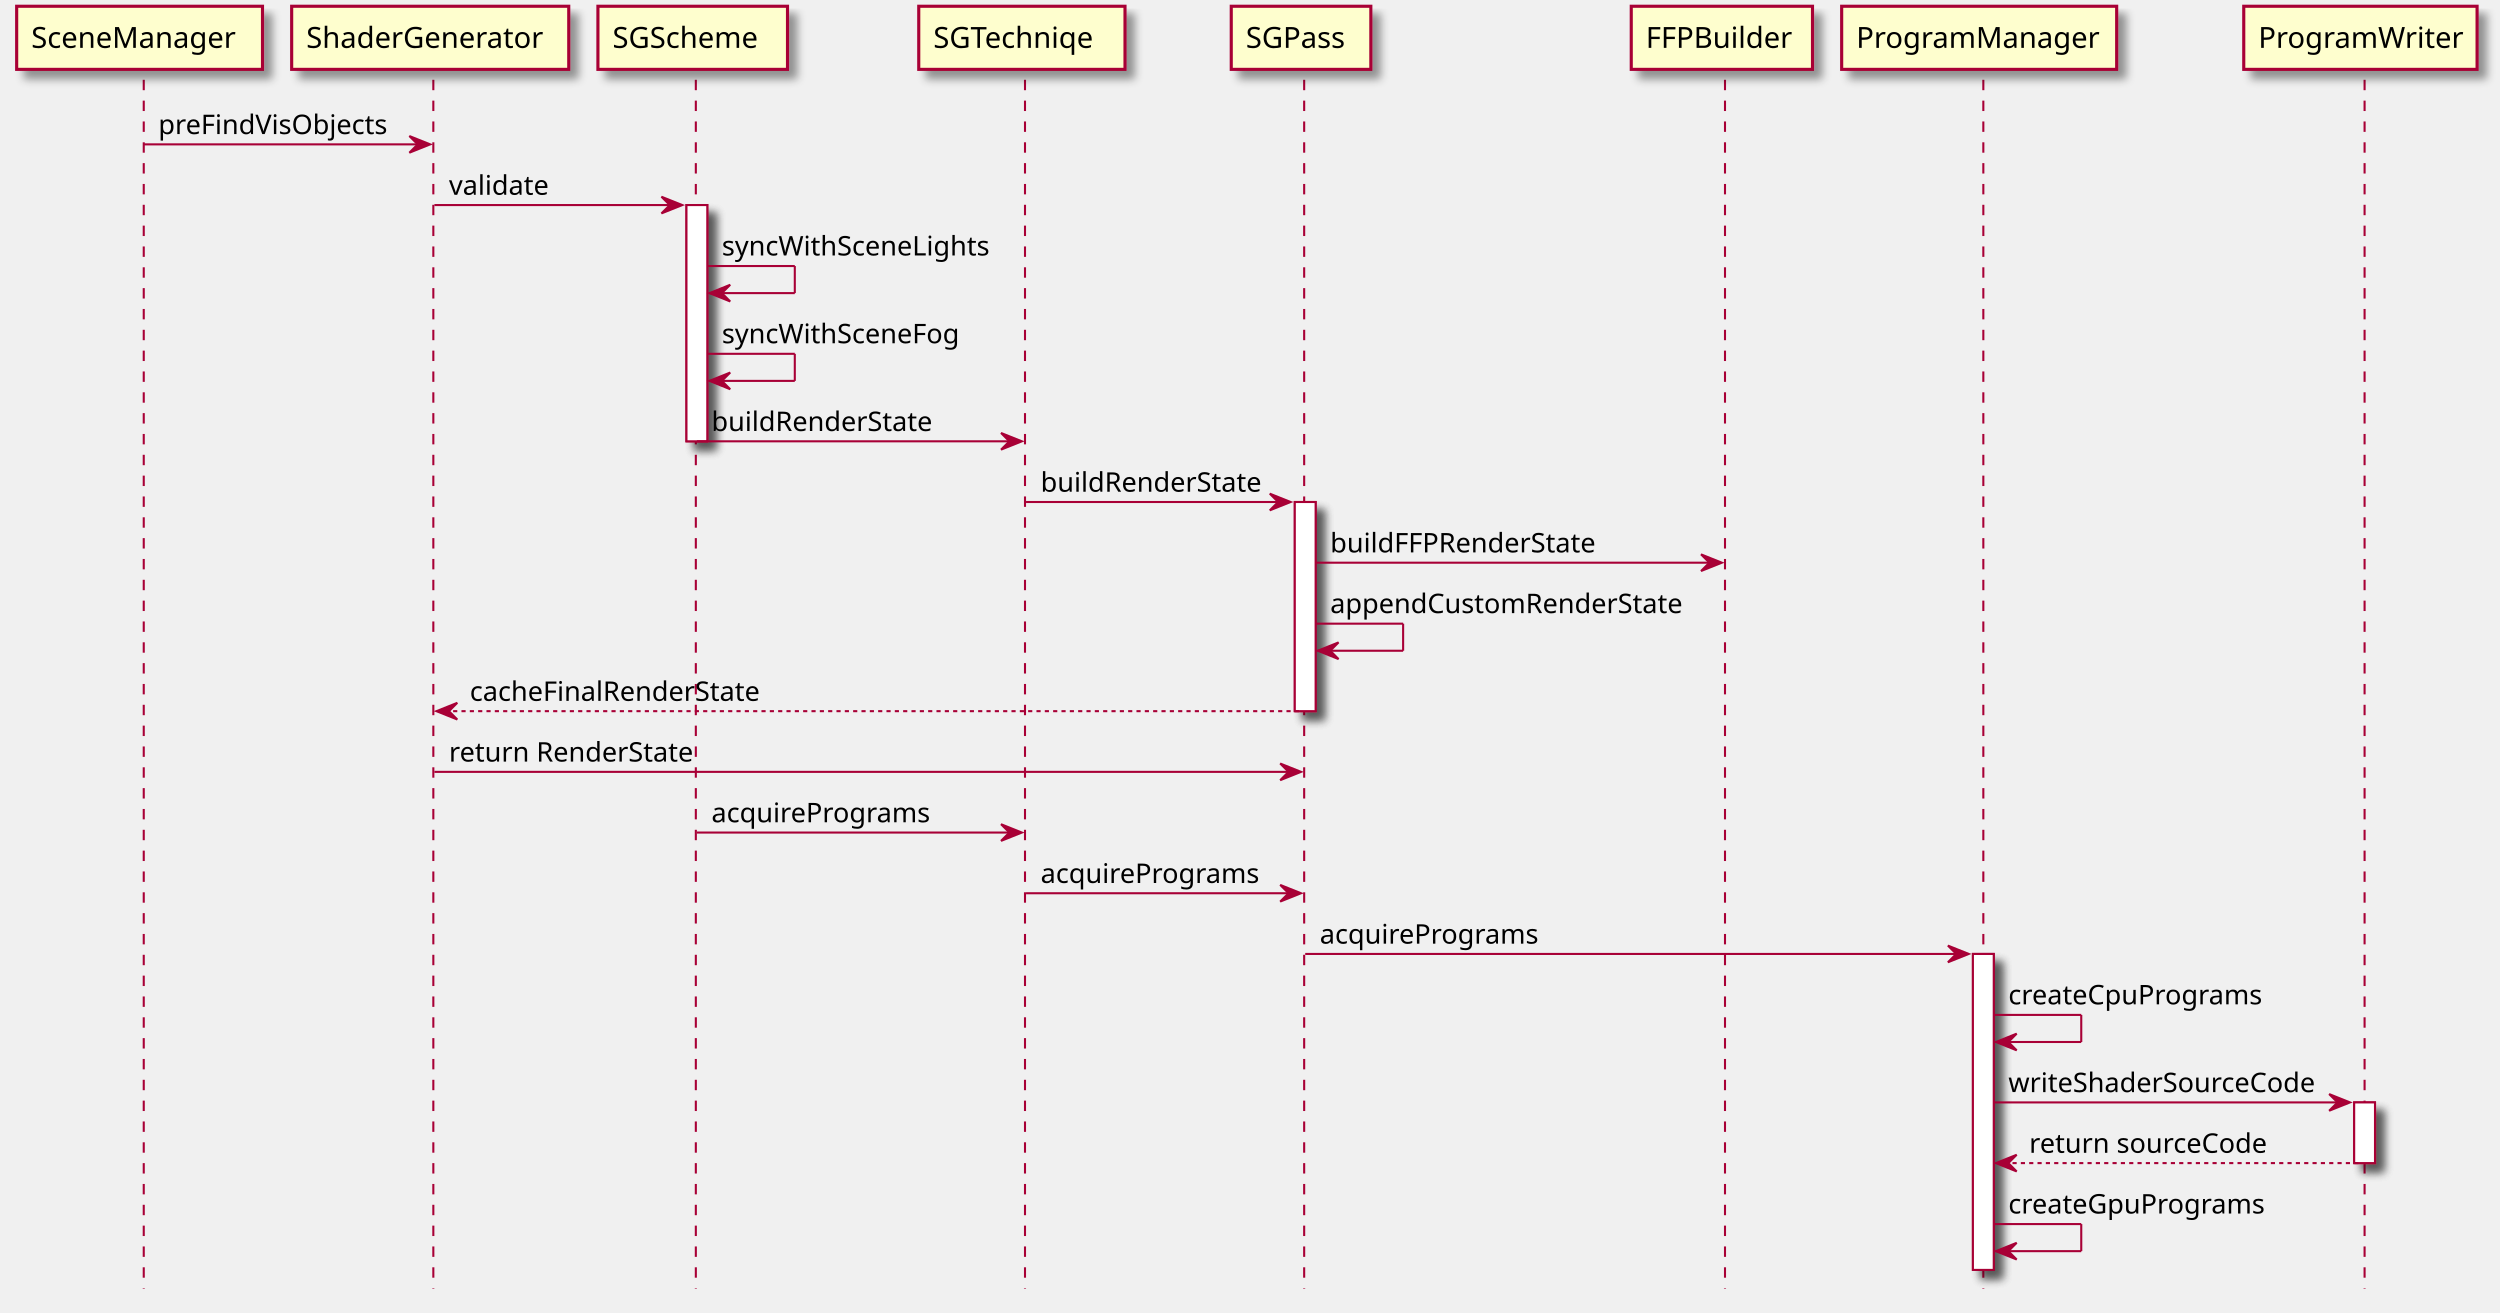
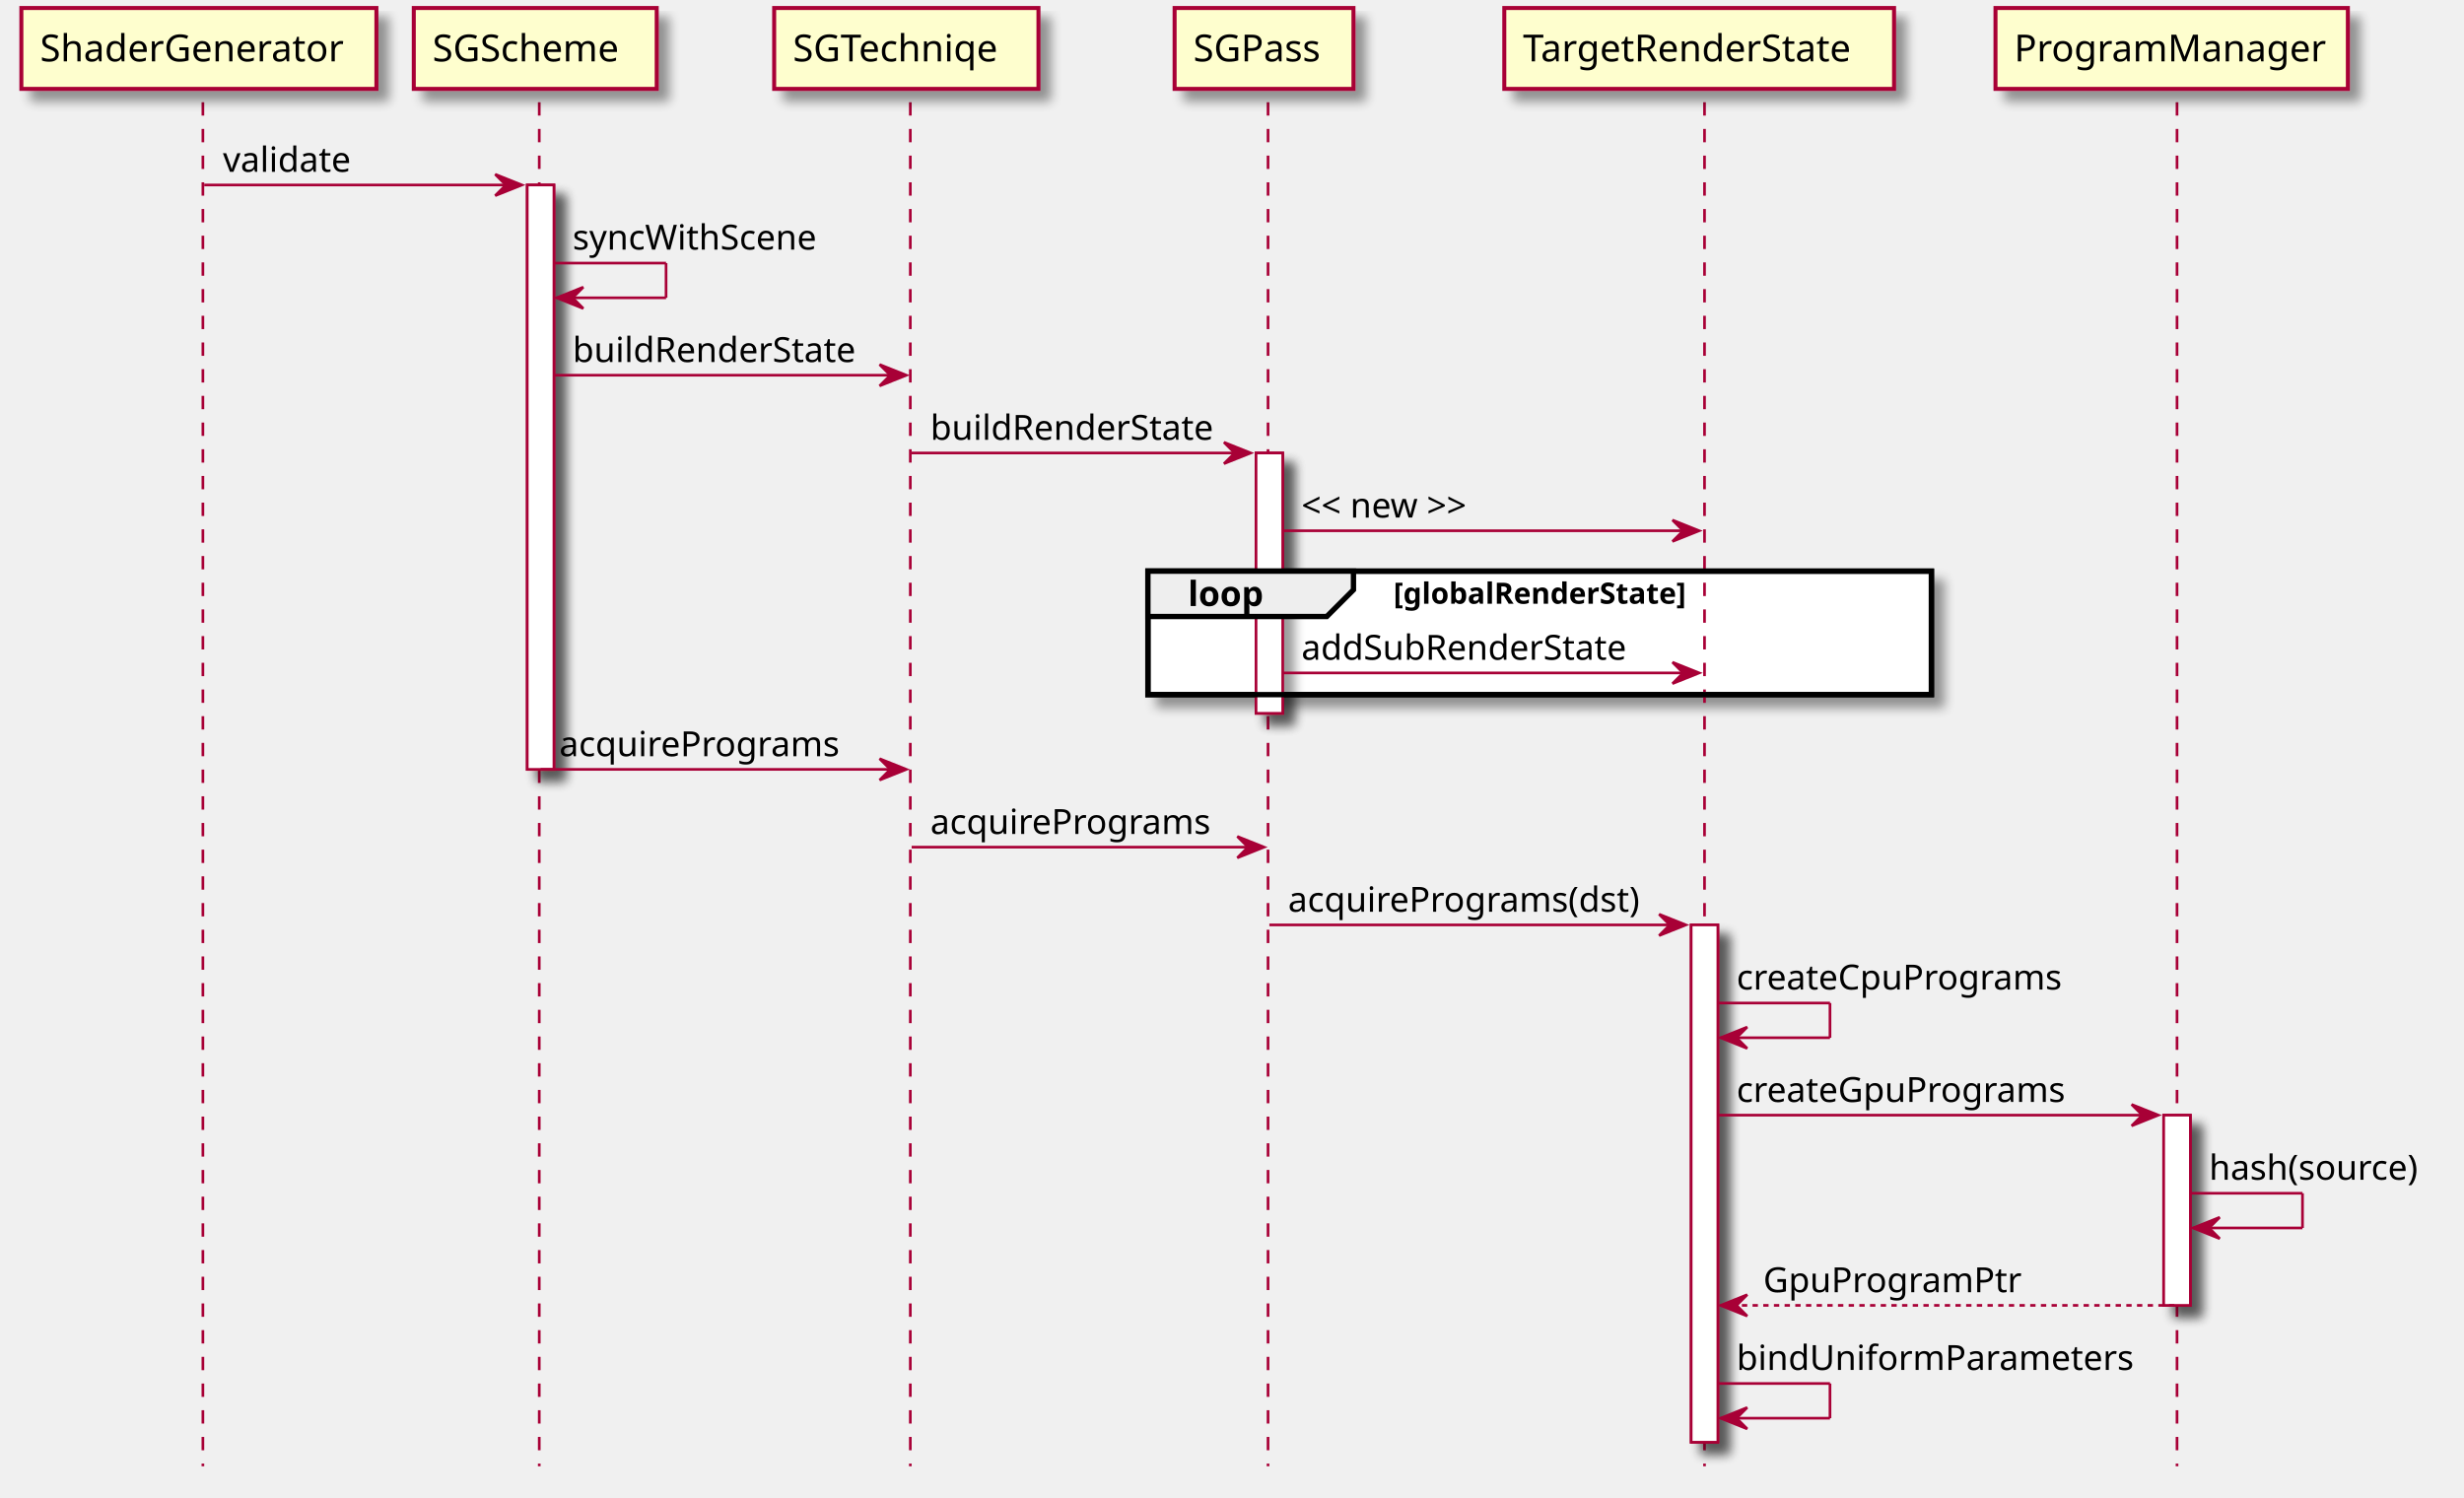
- <svg xmlns="http://www.w3.org/2000/svg" contentScriptType="application/ecmascript" contentStyleType="text/css" height="630px" preserveAspectRatio="none" style="width:1200px;height:630px;" version="1.1" viewBox="0 0 1200 630" width="1200px" zoomAndPan="magnify">
+ <svg xmlns="http://www.w3.org/2000/svg" contentScriptType="application/ecmascript" contentStyleType="text/css" height="561px" preserveAspectRatio="none" style="width:923px;height:561px;" version="1.1" viewBox="0 0 923 561" width="923px" zoomAndPan="magnify">
  <defs>
-     <filter height="300%" id="fuspstulmk19t" width="300%" x="-1" y="-1">
+     <filter height="300%" id="f12zvw0j36o0yz" width="300%" x="-1" y="-1">
      <feGaussianBlur result="blurOut" stdDeviation="2.0" />
      <feColorMatrix in="blurOut" result="blurOut2" type="matrix" values="0 0 0 0 0 0 0 0 0 0 0 0 0 0 0 0 0 0 .4 0" />
      <feOffset dx="4.0" dy="4.0" in="blurOut2" result="blurOut3" />
      <feBlend in="SourceGraphic" in2="blurOut3" mode="normal" />
    </filter>
  </defs>
  <g>
-     <rect fill="#FFFFFF" filter="url(#fuspstulmk19t)" height="113.398" style="stroke: #A80036; stroke-width: 1.0;" width="10" x="329.5" y="98.43" />
-     <rect fill="#FFFFFF" filter="url(#fuspstulmk19t)" height="100.398" style="stroke: #A80036; stroke-width: 1.0;" width="10" x="621.5" y="240.961" />
-     <rect fill="#FFFFFF" filter="url(#fuspstulmk19t)" height="151.664" style="stroke: #A80036; stroke-width: 1.0;" width="10" x="947" y="457.891" />
-     <rect fill="#FFFFFF" filter="url(#fuspstulmk19t)" height="29.133" style="stroke: #A80036; stroke-width: 1.0;" width="10" x="1130" y="529.156" />
-     <line style="stroke: #A80036; stroke-width: 1.0; stroke-dasharray: 5.0,5.0;" x1="69" x2="69" y1="38.297" y2="618.555" />
-     <line style="stroke: #A80036; stroke-width: 1.0; stroke-dasharray: 5.0,5.0;" x1="208" x2="208" y1="38.297" y2="618.555" />
-     <line style="stroke: #A80036; stroke-width: 1.0; stroke-dasharray: 5.0,5.0;" x1="334" x2="334" y1="38.297" y2="618.555" />
-     <line style="stroke: #A80036; stroke-width: 1.0; stroke-dasharray: 5.0,5.0;" x1="492" x2="492" y1="38.297" y2="618.555" />
-     <line style="stroke: #A80036; stroke-width: 1.0; stroke-dasharray: 5.0,5.0;" x1="626" x2="626" y1="38.297" y2="618.555" />
-     <line style="stroke: #A80036; stroke-width: 1.0; stroke-dasharray: 5.0,5.0;" x1="828" x2="828" y1="38.297" y2="618.555" />
-     <line style="stroke: #A80036; stroke-width: 1.0; stroke-dasharray: 5.0,5.0;" x1="952" x2="952" y1="38.297" y2="618.555" />
-     <line style="stroke: #A80036; stroke-width: 1.0; stroke-dasharray: 5.0,5.0;" x1="1135" x2="1135" y1="38.297" y2="618.555" />
-     <rect fill="#FEFECE" filter="url(#fuspstulmk19t)" height="30.297" style="stroke: #A80036; stroke-width: 1.5;" width="118" x="8" y="3" />
-     <text fill="#000000" font-family="sans-serif" font-size="14" lengthAdjust="spacingAndGlyphs" textLength="104" x="15" y="22.995">SceneManager</text>
-     <rect fill="#FEFECE" filter="url(#fuspstulmk19t)" height="30.297" style="stroke: #A80036; stroke-width: 1.5;" width="133" x="140" y="3" />
-     <text fill="#000000" font-family="sans-serif" font-size="14" lengthAdjust="spacingAndGlyphs" textLength="119" x="147" y="22.995">ShaderGenerator</text>
-     <rect fill="#FEFECE" filter="url(#fuspstulmk19t)" height="30.297" style="stroke: #A80036; stroke-width: 1.5;" width="91" x="287" y="3" />
-     <text fill="#000000" font-family="sans-serif" font-size="14" lengthAdjust="spacingAndGlyphs" textLength="77" x="294" y="22.995">SGScheme</text>
-     <rect fill="#FEFECE" filter="url(#fuspstulmk19t)" height="30.297" style="stroke: #A80036; stroke-width: 1.5;" width="99" x="441" y="3" />
-     <text fill="#000000" font-family="sans-serif" font-size="14" lengthAdjust="spacingAndGlyphs" textLength="85" x="448" y="22.995">SGTechniqe</text>
-     <rect fill="#FEFECE" filter="url(#fuspstulmk19t)" height="30.297" style="stroke: #A80036; stroke-width: 1.5;" width="67" x="591" y="3" />
-     <text fill="#000000" font-family="sans-serif" font-size="14" lengthAdjust="spacingAndGlyphs" textLength="53" x="598" y="22.995">SGPass</text>
-     <rect fill="#FEFECE" filter="url(#fuspstulmk19t)" height="30.297" style="stroke: #A80036; stroke-width: 1.5;" width="87" x="783" y="3" />
-     <text fill="#000000" font-family="sans-serif" font-size="14" lengthAdjust="spacingAndGlyphs" textLength="73" x="790" y="22.995">FFPBuilder</text>
-     <rect fill="#FEFECE" filter="url(#fuspstulmk19t)" height="30.297" style="stroke: #A80036; stroke-width: 1.5;" width="132" x="884" y="3" />
-     <text fill="#000000" font-family="sans-serif" font-size="14" lengthAdjust="spacingAndGlyphs" textLength="118" x="891" y="22.995">ProgramManager</text>
-     <rect fill="#FEFECE" filter="url(#fuspstulmk19t)" height="30.297" style="stroke: #A80036; stroke-width: 1.5;" width="112" x="1077" y="3" />
-     <text fill="#000000" font-family="sans-serif" font-size="14" lengthAdjust="spacingAndGlyphs" textLength="98" x="1084" y="22.995">ProgramWriter</text>
-     <rect fill="#FFFFFF" filter="url(#fuspstulmk19t)" height="113.398" style="stroke: #A80036; stroke-width: 1.0;" width="10" x="329.5" y="98.43" />
-     <rect fill="#FFFFFF" filter="url(#fuspstulmk19t)" height="100.398" style="stroke: #A80036; stroke-width: 1.0;" width="10" x="621.5" y="240.961" />
-     <rect fill="#FFFFFF" filter="url(#fuspstulmk19t)" height="151.664" style="stroke: #A80036; stroke-width: 1.0;" width="10" x="947" y="457.891" />
-     <rect fill="#FFFFFF" filter="url(#fuspstulmk19t)" height="29.133" style="stroke: #A80036; stroke-width: 1.0;" width="10" x="1130" y="529.156" />
-     <polygon fill="#A80036" points="196.5,65.297,206.5,69.297,196.5,73.297,200.5,69.297" style="stroke: #A80036; stroke-width: 1.0;" />
-     <line style="stroke: #A80036; stroke-width: 1.0;" x1="69" x2="202.5" y1="69.297" y2="69.297" />
-     <text fill="#000000" font-family="sans-serif" font-size="13" lengthAdjust="spacingAndGlyphs" textLength="114" x="76" y="64.364">preFindVisObjects</text>
-     <polygon fill="#A80036" points="317.5,94.43,327.5,98.43,317.5,102.43,321.5,98.43" style="stroke: #A80036; stroke-width: 1.0;" />
-     <line style="stroke: #A80036; stroke-width: 1.0;" x1="208.5" x2="323.5" y1="98.43" y2="98.43" />
-     <text fill="#000000" font-family="sans-serif" font-size="13" lengthAdjust="spacingAndGlyphs" textLength="50" x="215.5" y="93.497">validate</text>
-     <line style="stroke: #A80036; stroke-width: 1.0;" x1="339.5" x2="381.5" y1="127.695" y2="127.695" />
-     <line style="stroke: #A80036; stroke-width: 1.0;" x1="381.5" x2="381.5" y1="127.695" y2="140.695" />
-     <line style="stroke: #A80036; stroke-width: 1.0;" x1="340.5" x2="381.5" y1="140.695" y2="140.695" />
-     <polygon fill="#A80036" points="350.5,136.695,340.5,140.695,350.5,144.695,346.5,140.695" style="stroke: #A80036; stroke-width: 1.0;" />
-     <text fill="#000000" font-family="sans-serif" font-size="13" lengthAdjust="spacingAndGlyphs" textLength="134" x="346.5" y="122.629">syncWithSceneLights</text>
-     <line style="stroke: #A80036; stroke-width: 1.0;" x1="339.5" x2="381.5" y1="169.828" y2="169.828" />
-     <line style="stroke: #A80036; stroke-width: 1.0;" x1="381.5" x2="381.5" y1="169.828" y2="182.828" />
-     <line style="stroke: #A80036; stroke-width: 1.0;" x1="340.5" x2="381.5" y1="182.828" y2="182.828" />
-     <polygon fill="#A80036" points="350.5,178.828,340.5,182.828,350.5,186.828,346.5,182.828" style="stroke: #A80036; stroke-width: 1.0;" />
-     <text fill="#000000" font-family="sans-serif" font-size="13" lengthAdjust="spacingAndGlyphs" textLength="119" x="346.5" y="164.762">syncWithSceneFog</text>
-     <polygon fill="#A80036" points="480.5,207.828,490.5,211.828,480.5,215.828,484.5,211.828" style="stroke: #A80036; stroke-width: 1.0;" />
-     <line style="stroke: #A80036; stroke-width: 1.0;" x1="334.5" x2="486.5" y1="211.828" y2="211.828" />
-     <text fill="#000000" font-family="sans-serif" font-size="13" lengthAdjust="spacingAndGlyphs" textLength="110" x="341.5" y="206.895">buildRenderState</text>
-     <polygon fill="#A80036" points="609.5,236.961,619.5,240.961,609.5,244.961,613.5,240.961" style="stroke: #A80036; stroke-width: 1.0;" />
-     <line style="stroke: #A80036; stroke-width: 1.0;" x1="492.5" x2="615.5" y1="240.961" y2="240.961" />
-     <text fill="#000000" font-family="sans-serif" font-size="13" lengthAdjust="spacingAndGlyphs" textLength="110" x="499.5" y="236.028">buildRenderState</text>
-     <polygon fill="#A80036" points="816.5,266.094,826.5,270.094,816.5,274.094,820.5,270.094" style="stroke: #A80036; stroke-width: 1.0;" />
-     <line style="stroke: #A80036; stroke-width: 1.0;" x1="631.5" x2="822.5" y1="270.094" y2="270.094" />
-     <text fill="#000000" font-family="sans-serif" font-size="13" lengthAdjust="spacingAndGlyphs" textLength="132" x="638.5" y="265.161">buildFFPRenderState</text>
-     <line style="stroke: #A80036; stroke-width: 1.0;" x1="631.5" x2="673.5" y1="299.359" y2="299.359" />
-     <line style="stroke: #A80036; stroke-width: 1.0;" x1="673.5" x2="673.5" y1="299.359" y2="312.359" />
-     <line style="stroke: #A80036; stroke-width: 1.0;" x1="632.5" x2="673.5" y1="312.359" y2="312.359" />
-     <polygon fill="#A80036" points="642.5,308.359,632.5,312.359,642.5,316.359,638.5,312.359" style="stroke: #A80036; stroke-width: 1.0;" />
-     <text fill="#000000" font-family="sans-serif" font-size="13" lengthAdjust="spacingAndGlyphs" textLength="178" x="638.5" y="294.293">appendCustomRenderState</text>
-     <polygon fill="#A80036" points="219.5,337.359,209.5,341.359,219.5,345.359,215.5,341.359" style="stroke: #A80036; stroke-width: 1.0;" />
-     <line style="stroke: #A80036; stroke-width: 1.0; stroke-dasharray: 2.0,2.0;" x1="213.5" x2="625.5" y1="341.359" y2="341.359" />
-     <text fill="#000000" font-family="sans-serif" font-size="13" lengthAdjust="spacingAndGlyphs" textLength="147" x="225.5" y="336.426">cacheFinalRenderState</text>
-     <polygon fill="#A80036" points="614.5,366.492,624.5,370.492,614.5,374.492,618.5,370.492" style="stroke: #A80036; stroke-width: 1.0;" />
-     <line style="stroke: #A80036; stroke-width: 1.0;" x1="208.5" x2="620.5" y1="370.492" y2="370.492" />
-     <text fill="#000000" font-family="sans-serif" font-size="13" lengthAdjust="spacingAndGlyphs" textLength="123" x="215.5" y="365.559">return RenderState</text>
-     <polygon fill="#A80036" points="480.5,395.625,490.5,399.625,480.5,403.625,484.5,399.625" style="stroke: #A80036; stroke-width: 1.0;" />
-     <line style="stroke: #A80036; stroke-width: 1.0;" x1="334.5" x2="486.5" y1="399.625" y2="399.625" />
-     <text fill="#000000" font-family="sans-serif" font-size="13" lengthAdjust="spacingAndGlyphs" textLength="109" x="341.5" y="394.692">acquirePrograms</text>
-     <polygon fill="#A80036" points="614.5,424.758,624.5,428.758,614.5,432.758,618.5,428.758" style="stroke: #A80036; stroke-width: 1.0;" />
-     <line style="stroke: #A80036; stroke-width: 1.0;" x1="492.5" x2="620.5" y1="428.758" y2="428.758" />
-     <text fill="#000000" font-family="sans-serif" font-size="13" lengthAdjust="spacingAndGlyphs" textLength="109" x="499.5" y="423.825">acquirePrograms</text>
-     <polygon fill="#A80036" points="935,453.891,945,457.891,935,461.891,939,457.891" style="stroke: #A80036; stroke-width: 1.0;" />
-     <line style="stroke: #A80036; stroke-width: 1.0;" x1="626.5" x2="941" y1="457.891" y2="457.891" />
-     <text fill="#000000" font-family="sans-serif" font-size="13" lengthAdjust="spacingAndGlyphs" textLength="109" x="633.5" y="452.957">acquirePrograms</text>
-     <line style="stroke: #A80036; stroke-width: 1.0;" x1="957" x2="999" y1="487.156" y2="487.156" />
-     <line style="stroke: #A80036; stroke-width: 1.0;" x1="999" x2="999" y1="487.156" y2="500.156" />
-     <line style="stroke: #A80036; stroke-width: 1.0;" x1="958" x2="999" y1="500.156" y2="500.156" />
-     <polygon fill="#A80036" points="968,496.156,958,500.156,968,504.156,964,500.156" style="stroke: #A80036; stroke-width: 1.0;" />
-     <text fill="#000000" font-family="sans-serif" font-size="13" lengthAdjust="spacingAndGlyphs" textLength="128" x="964" y="482.09">createCpuPrograms</text>
-     <polygon fill="#A80036" points="1118,525.156,1128,529.156,1118,533.156,1122,529.156" style="stroke: #A80036; stroke-width: 1.0;" />
-     <line style="stroke: #A80036; stroke-width: 1.0;" x1="957" x2="1124" y1="529.156" y2="529.156" />
-     <text fill="#000000" font-family="sans-serif" font-size="13" lengthAdjust="spacingAndGlyphs" textLength="154" x="964" y="524.223">writeShaderSourceCode</text>
-     <polygon fill="#A80036" points="968,554.289,958,558.289,968,562.289,964,558.289" style="stroke: #A80036; stroke-width: 1.0;" />
-     <line style="stroke: #A80036; stroke-width: 1.0; stroke-dasharray: 2.0,2.0;" x1="962" x2="1134" y1="558.289" y2="558.289" />
-     <text fill="#000000" font-family="sans-serif" font-size="13" lengthAdjust="spacingAndGlyphs" textLength="119" x="974" y="553.356">return sourceCode</text>
-     <line style="stroke: #A80036; stroke-width: 1.0;" x1="957" x2="999" y1="587.555" y2="587.555" />
-     <line style="stroke: #A80036; stroke-width: 1.0;" x1="999" x2="999" y1="587.555" y2="600.555" />
-     <line style="stroke: #A80036; stroke-width: 1.0;" x1="958" x2="999" y1="600.555" y2="600.555" />
-     <polygon fill="#A80036" points="968,596.555,958,600.555,968,604.555,964,600.555" style="stroke: #A80036; stroke-width: 1.0;" />
-     <text fill="#000000" font-family="sans-serif" font-size="13" lengthAdjust="spacingAndGlyphs" textLength="129" x="964" y="582.489">createGpuPrograms</text>
+     <rect fill="#FFFFFF" filter="url(#f12zvw0j36o0yz)" height="218.93" style="stroke: #A80036; stroke-width: 1.0;" width="10" x="197.5" y="69.297" />
+     <rect fill="#FFFFFF" filter="url(#f12zvw0j36o0yz)" height="97.531" style="stroke: #A80036; stroke-width: 1.0;" width="10" x="470.5" y="169.695" />
+     <rect fill="#FFFFFF" filter="url(#f12zvw0j36o0yz)" height="193.797" style="stroke: #A80036; stroke-width: 1.0;" width="10" x="633.5" y="346.492" />
+     <rect fill="#FFFFFF" filter="url(#f12zvw0j36o0yz)" height="71.266" style="stroke: #A80036; stroke-width: 1.0;" width="10" x="810.5" y="417.758" />
+     <rect fill="#FFFFFF" filter="url(#f12zvw0j36o0yz)" height="46.266" style="stroke: #000000; stroke-width: 2.0;" width="293.5" x="430" y="213.961" />
+     <line style="stroke: #A80036; stroke-width: 1.0; stroke-dasharray: 5.0,5.0;" x1="76" x2="76" y1="38.297" y2="549.289" />
+     <line style="stroke: #A80036; stroke-width: 1.0; stroke-dasharray: 5.0,5.0;" x1="202" x2="202" y1="38.297" y2="549.289" />
+     <line style="stroke: #A80036; stroke-width: 1.0; stroke-dasharray: 5.0,5.0;" x1="341" x2="341" y1="38.297" y2="549.289" />
+     <line style="stroke: #A80036; stroke-width: 1.0; stroke-dasharray: 5.0,5.0;" x1="475" x2="475" y1="38.297" y2="549.289" />
+     <line style="stroke: #A80036; stroke-width: 1.0; stroke-dasharray: 5.0,5.0;" x1="638.5" x2="638.5" y1="38.297" y2="549.289" />
+     <line style="stroke: #A80036; stroke-width: 1.0; stroke-dasharray: 5.0,5.0;" x1="815.5" x2="815.5" y1="38.297" y2="549.289" />
+     <rect fill="#FEFECE" filter="url(#f12zvw0j36o0yz)" height="30.297" style="stroke: #A80036; stroke-width: 1.5;" width="133" x="8" y="3" />
+     <text fill="#000000" font-family="sans-serif" font-size="14" lengthAdjust="spacingAndGlyphs" textLength="119" x="15" y="22.995">ShaderGenerator</text>
+     <rect fill="#FEFECE" filter="url(#f12zvw0j36o0yz)" height="30.297" style="stroke: #A80036; stroke-width: 1.5;" width="91" x="155" y="3" />
+     <text fill="#000000" font-family="sans-serif" font-size="14" lengthAdjust="spacingAndGlyphs" textLength="77" x="162" y="22.995">SGScheme</text>
+     <rect fill="#FEFECE" filter="url(#f12zvw0j36o0yz)" height="30.297" style="stroke: #A80036; stroke-width: 1.5;" width="99" x="290" y="3" />
+     <text fill="#000000" font-family="sans-serif" font-size="14" lengthAdjust="spacingAndGlyphs" textLength="85" x="297" y="22.995">SGTechniqe</text>
+     <rect fill="#FEFECE" filter="url(#f12zvw0j36o0yz)" height="30.297" style="stroke: #A80036; stroke-width: 1.5;" width="67" x="440" y="3" />
+     <text fill="#000000" font-family="sans-serif" font-size="14" lengthAdjust="spacingAndGlyphs" textLength="53" x="447" y="22.995">SGPass</text>
+     <rect fill="#FEFECE" filter="url(#f12zvw0j36o0yz)" height="30.297" style="stroke: #A80036; stroke-width: 1.5;" width="146" x="563.5" y="3" />
+     <text fill="#000000" font-family="sans-serif" font-size="14" lengthAdjust="spacingAndGlyphs" textLength="132" x="570.5" y="22.995">TargetRenderState</text>
+     <rect fill="#FEFECE" filter="url(#f12zvw0j36o0yz)" height="30.297" style="stroke: #A80036; stroke-width: 1.5;" width="132" x="747.5" y="3" />
+     <text fill="#000000" font-family="sans-serif" font-size="14" lengthAdjust="spacingAndGlyphs" textLength="118" x="754.5" y="22.995">ProgramManager</text>
+     <rect fill="#FFFFFF" filter="url(#f12zvw0j36o0yz)" height="218.93" style="stroke: #A80036; stroke-width: 1.0;" width="10" x="197.5" y="69.297" />
+     <rect fill="#FFFFFF" filter="url(#f12zvw0j36o0yz)" height="97.531" style="stroke: #A80036; stroke-width: 1.0;" width="10" x="470.5" y="169.695" />
+     <rect fill="#FFFFFF" filter="url(#f12zvw0j36o0yz)" height="193.797" style="stroke: #A80036; stroke-width: 1.0;" width="10" x="633.5" y="346.492" />
+     <rect fill="#FFFFFF" filter="url(#f12zvw0j36o0yz)" height="71.266" style="stroke: #A80036; stroke-width: 1.0;" width="10" x="810.5" y="417.758" />
+     <polygon fill="#A80036" points="185.5,65.297,195.5,69.297,185.5,73.297,189.5,69.297" style="stroke: #A80036; stroke-width: 1.0;" />
+     <line style="stroke: #A80036; stroke-width: 1.0;" x1="76.5" x2="191.5" y1="69.297" y2="69.297" />
+     <text fill="#000000" font-family="sans-serif" font-size="13" lengthAdjust="spacingAndGlyphs" textLength="50" x="83.5" y="64.364">validate</text>
+     <line style="stroke: #A80036; stroke-width: 1.0;" x1="207.5" x2="249.5" y1="98.562" y2="98.562" />
+     <line style="stroke: #A80036; stroke-width: 1.0;" x1="249.5" x2="249.5" y1="98.562" y2="111.562" />
+     <line style="stroke: #A80036; stroke-width: 1.0;" x1="208.5" x2="249.5" y1="111.562" y2="111.562" />
+     <polygon fill="#A80036" points="218.5,107.562,208.5,111.562,218.5,115.562,214.5,111.562" style="stroke: #A80036; stroke-width: 1.0;" />
+     <text fill="#000000" font-family="sans-serif" font-size="13" lengthAdjust="spacingAndGlyphs" textLength="96" x="214.5" y="93.497">syncWithScene</text>
+     <polygon fill="#A80036" points="329.5,136.562,339.5,140.562,329.5,144.562,333.5,140.562" style="stroke: #A80036; stroke-width: 1.0;" />
+     <line style="stroke: #A80036; stroke-width: 1.0;" x1="207.5" x2="335.5" y1="140.562" y2="140.562" />
+     <text fill="#000000" font-family="sans-serif" font-size="13" lengthAdjust="spacingAndGlyphs" textLength="110" x="214.5" y="135.629">buildRenderState</text>
+     <polygon fill="#A80036" points="458.5,165.695,468.5,169.695,458.5,173.695,462.5,169.695" style="stroke: #A80036; stroke-width: 1.0;" />
+     <line style="stroke: #A80036; stroke-width: 1.0;" x1="341.5" x2="464.5" y1="169.695" y2="169.695" />
+     <text fill="#000000" font-family="sans-serif" font-size="13" lengthAdjust="spacingAndGlyphs" textLength="110" x="348.5" y="164.762">buildRenderState</text>
+     <polygon fill="#A80036" points="626.5,194.828,636.5,198.828,626.5,202.828,630.5,198.828" style="stroke: #A80036; stroke-width: 1.0;" />
+     <line style="stroke: #A80036; stroke-width: 1.0;" x1="480.5" x2="632.5" y1="198.828" y2="198.828" />
+     <text fill="#000000" font-family="sans-serif" font-size="13" lengthAdjust="spacingAndGlyphs" textLength="77" x="487.5" y="193.895">&lt;&lt; new &gt;&gt;</text>
+     <rect fill="none" height="46.266" style="stroke: #000000; stroke-width: 2.0;" width="293.5" x="430" y="213.961" />
+     <polygon fill="#EEEEEE" points="430,213.961,507,213.961,507,220.961,497,230.961,430,230.961,430,213.961" style="stroke: #000000; stroke-width: 2.0;" />
+     <text fill="#000000" font-family="sans-serif" font-size="13" font-weight="bold" lengthAdjust="spacingAndGlyphs" textLength="32" x="445" y="227.028">loop</text>
+     <text fill="#000000" font-family="sans-serif" font-size="11" font-weight="bold" lengthAdjust="spacingAndGlyphs" textLength="129" x="522" y="226.171">[globalRenderState]</text>
+     <polygon fill="#A80036" points="626.5,248.094,636.5,252.094,626.5,256.094,630.5,252.094" style="stroke: #A80036; stroke-width: 1.0;" />
+     <line style="stroke: #A80036; stroke-width: 1.0;" x1="480.5" x2="632.5" y1="252.094" y2="252.094" />
+     <text fill="#000000" font-family="sans-serif" font-size="13" lengthAdjust="spacingAndGlyphs" textLength="129" x="487.5" y="247.161">addSubRenderState</text>
+     <polygon fill="#A80036" points="329.5,284.227,339.5,288.227,329.5,292.227,333.5,288.227" style="stroke: #A80036; stroke-width: 1.0;" />
+     <line style="stroke: #A80036; stroke-width: 1.0;" x1="202.5" x2="335.5" y1="288.227" y2="288.227" />
+     <text fill="#000000" font-family="sans-serif" font-size="13" lengthAdjust="spacingAndGlyphs" textLength="109" x="209.5" y="283.293">acquirePrograms</text>
+     <polygon fill="#A80036" points="463.5,313.359,473.5,317.359,463.5,321.359,467.5,317.359" style="stroke: #A80036; stroke-width: 1.0;" />
+     <line style="stroke: #A80036; stroke-width: 1.0;" x1="341.5" x2="469.5" y1="317.359" y2="317.359" />
+     <text fill="#000000" font-family="sans-serif" font-size="13" lengthAdjust="spacingAndGlyphs" textLength="109" x="348.5" y="312.426">acquirePrograms</text>
+     <polygon fill="#A80036" points="621.5,342.492,631.5,346.492,621.5,350.492,625.5,346.492" style="stroke: #A80036; stroke-width: 1.0;" />
+     <line style="stroke: #A80036; stroke-width: 1.0;" x1="475.5" x2="627.5" y1="346.492" y2="346.492" />
+     <text fill="#000000" font-family="sans-serif" font-size="13" lengthAdjust="spacingAndGlyphs" textLength="139" x="482.5" y="341.559">acquirePrograms(dst)</text>
+     <line style="stroke: #A80036; stroke-width: 1.0;" x1="643.5" x2="685.5" y1="375.758" y2="375.758" />
+     <line style="stroke: #A80036; stroke-width: 1.0;" x1="685.5" x2="685.5" y1="375.758" y2="388.758" />
+     <line style="stroke: #A80036; stroke-width: 1.0;" x1="644.5" x2="685.5" y1="388.758" y2="388.758" />
+     <polygon fill="#A80036" points="654.5,384.758,644.5,388.758,654.5,392.758,650.5,388.758" style="stroke: #A80036; stroke-width: 1.0;" />
+     <text fill="#000000" font-family="sans-serif" font-size="13" lengthAdjust="spacingAndGlyphs" textLength="128" x="650.5" y="370.692">createCpuPrograms</text>
+     <polygon fill="#A80036" points="798.5,413.758,808.5,417.758,798.5,421.758,802.5,417.758" style="stroke: #A80036; stroke-width: 1.0;" />
+     <line style="stroke: #A80036; stroke-width: 1.0;" x1="643.5" x2="804.5" y1="417.758" y2="417.758" />
+     <text fill="#000000" font-family="sans-serif" font-size="13" lengthAdjust="spacingAndGlyphs" textLength="129" x="650.5" y="412.825">createGpuPrograms</text>
+     <line style="stroke: #A80036; stroke-width: 1.0;" x1="820.5" x2="862.5" y1="447.023" y2="447.023" />
+     <line style="stroke: #A80036; stroke-width: 1.0;" x1="862.5" x2="862.5" y1="447.023" y2="460.023" />
+     <line style="stroke: #A80036; stroke-width: 1.0;" x1="821.5" x2="862.5" y1="460.023" y2="460.023" />
+     <polygon fill="#A80036" points="831.5,456.023,821.5,460.023,831.5,464.023,827.5,460.023" style="stroke: #A80036; stroke-width: 1.0;" />
+     <text fill="#000000" font-family="sans-serif" font-size="13" lengthAdjust="spacingAndGlyphs" textLength="84" x="827.5" y="441.957">hash(source)</text>
+     <polygon fill="#A80036" points="654.5,485.023,644.5,489.023,654.5,493.023,650.5,489.023" style="stroke: #A80036; stroke-width: 1.0;" />
+     <line style="stroke: #A80036; stroke-width: 1.0; stroke-dasharray: 2.0,2.0;" x1="648.5" x2="814.5" y1="489.023" y2="489.023" />
+     <text fill="#000000" font-family="sans-serif" font-size="13" lengthAdjust="spacingAndGlyphs" textLength="99" x="660.5" y="484.09">GpuProgramPtr</text>
+     <line style="stroke: #A80036; stroke-width: 1.0;" x1="643.5" x2="685.5" y1="518.289" y2="518.289" />
+     <line style="stroke: #A80036; stroke-width: 1.0;" x1="685.5" x2="685.5" y1="518.289" y2="531.289" />
+     <line style="stroke: #A80036; stroke-width: 1.0;" x1="644.5" x2="685.5" y1="531.289" y2="531.289" />
+     <polygon fill="#A80036" points="654.5,527.289,644.5,531.289,654.5,535.289,650.5,531.289" style="stroke: #A80036; stroke-width: 1.0;" />
+     <text fill="#000000" font-family="sans-serif" font-size="13" lengthAdjust="spacingAndGlyphs" textLength="153" x="650.5" y="513.223">bindUniformParameters</text>
  </g>
</svg>
